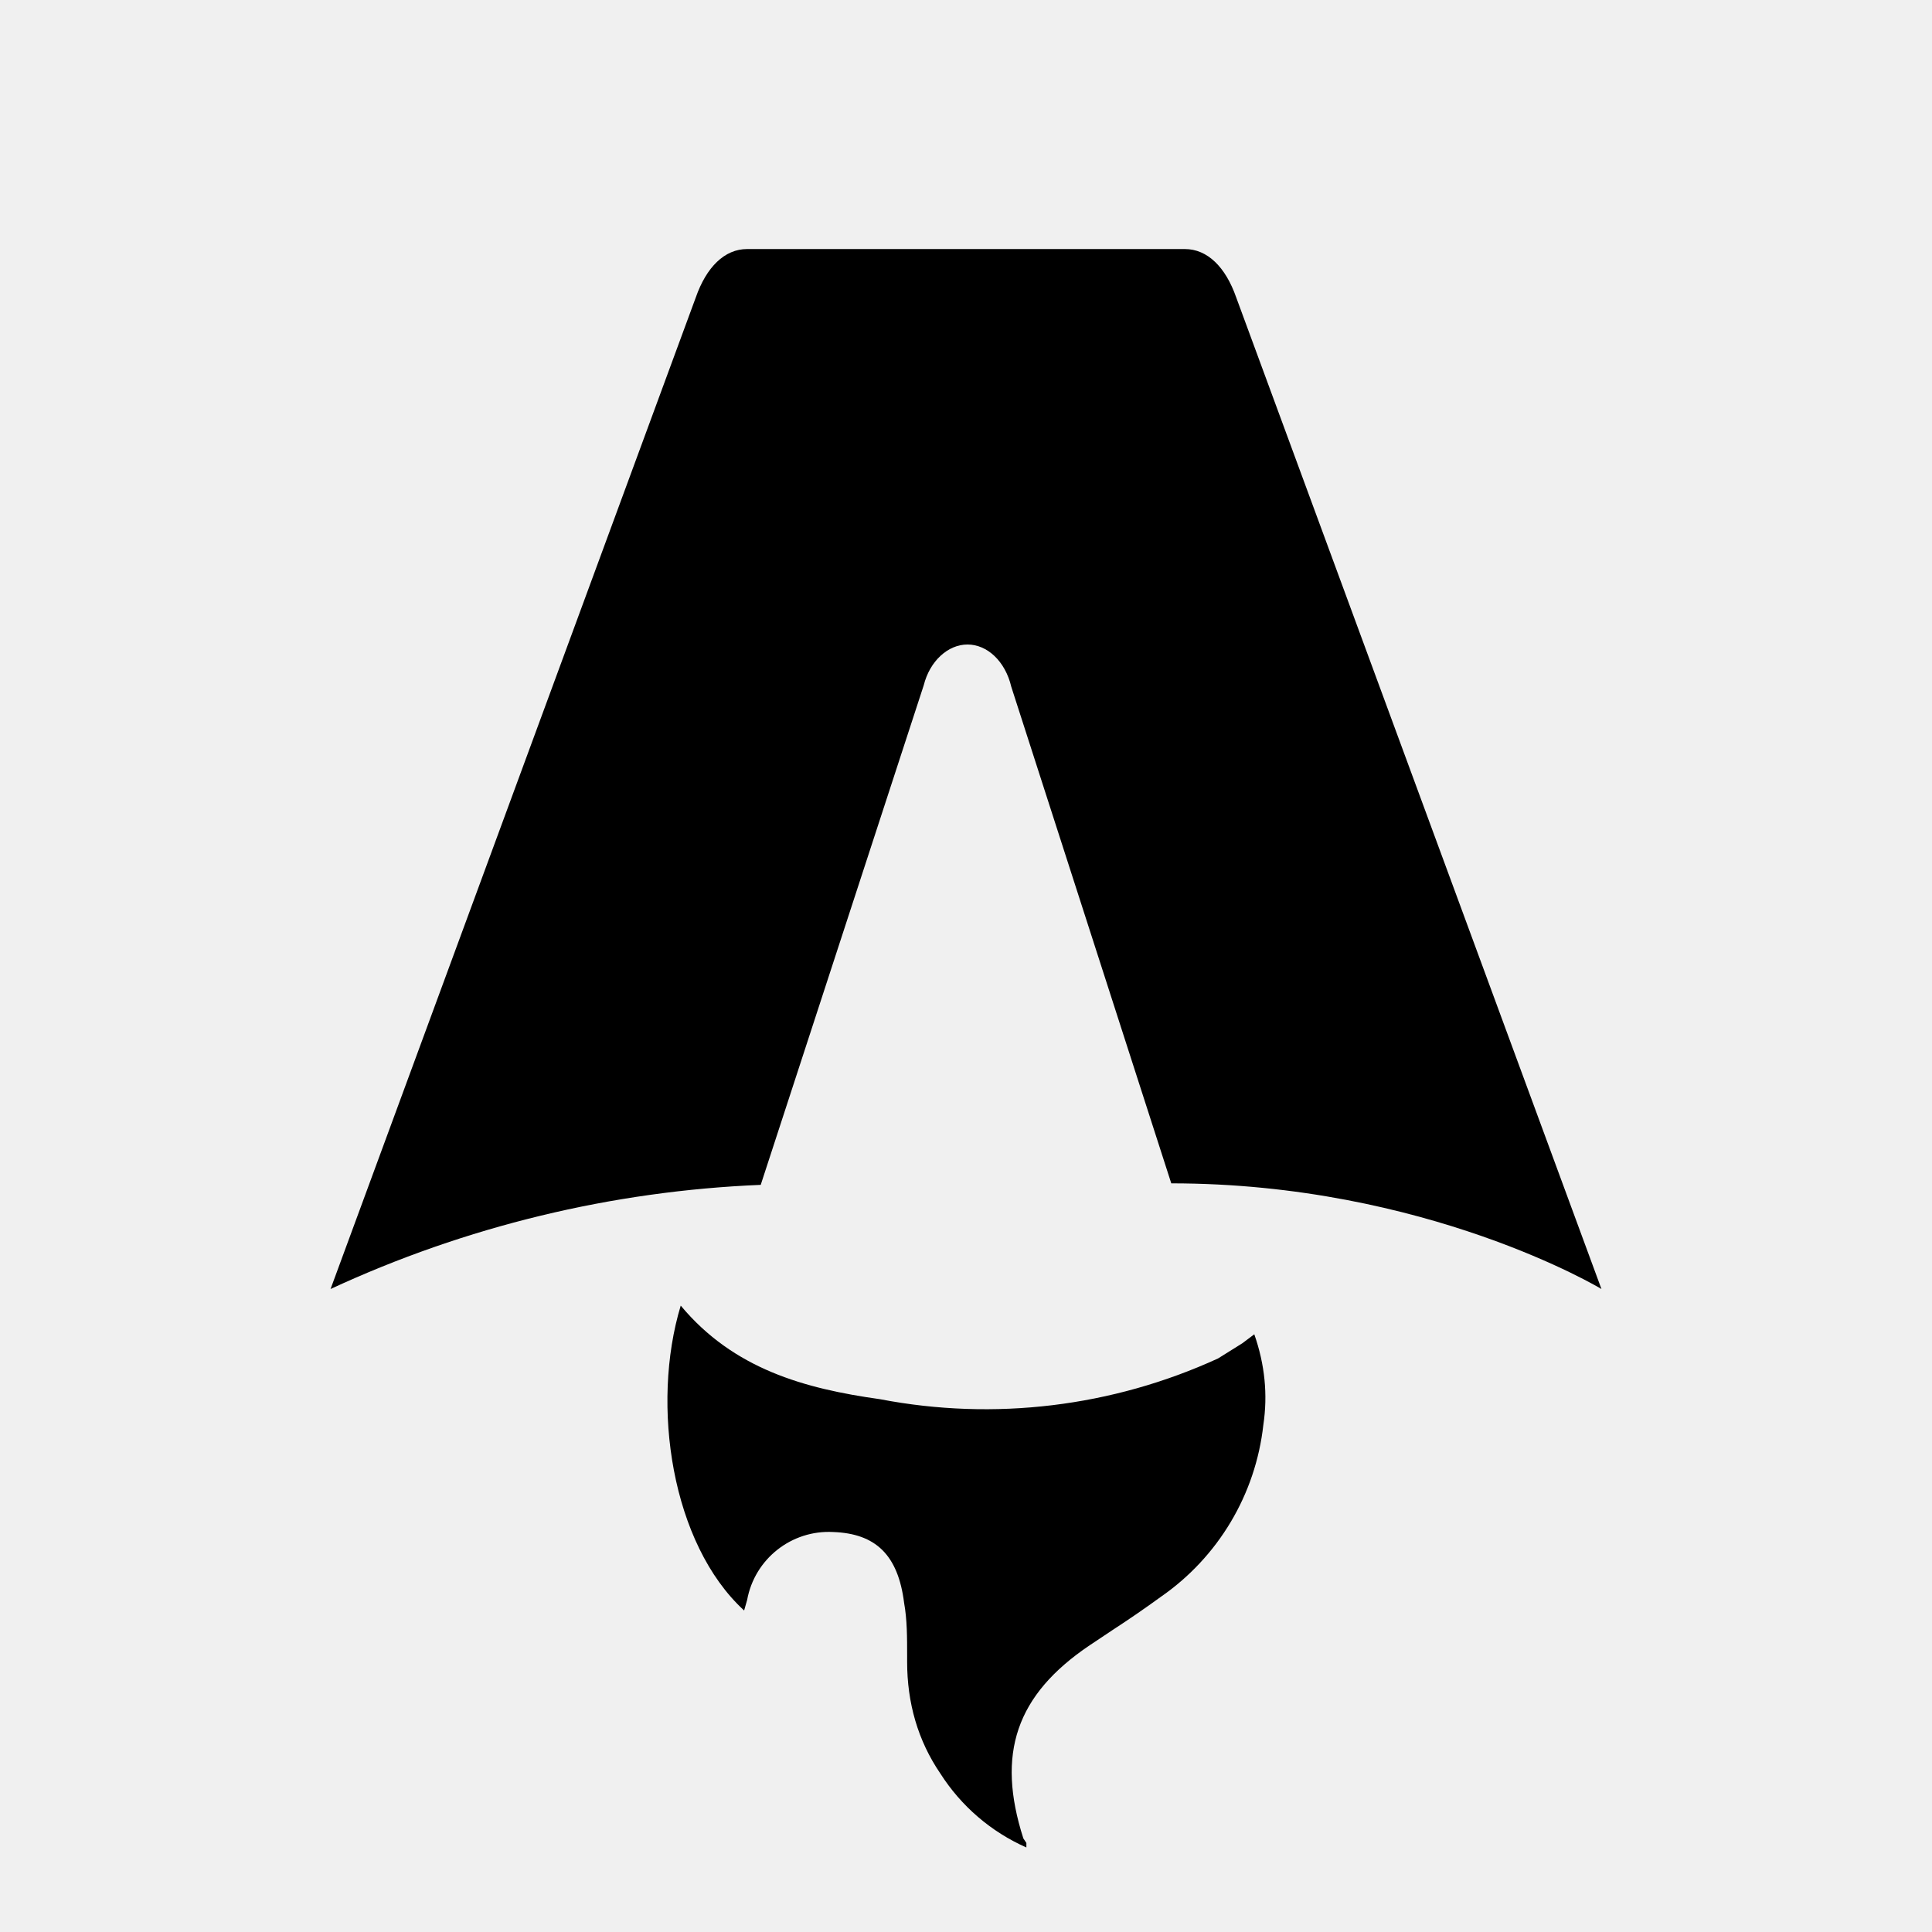
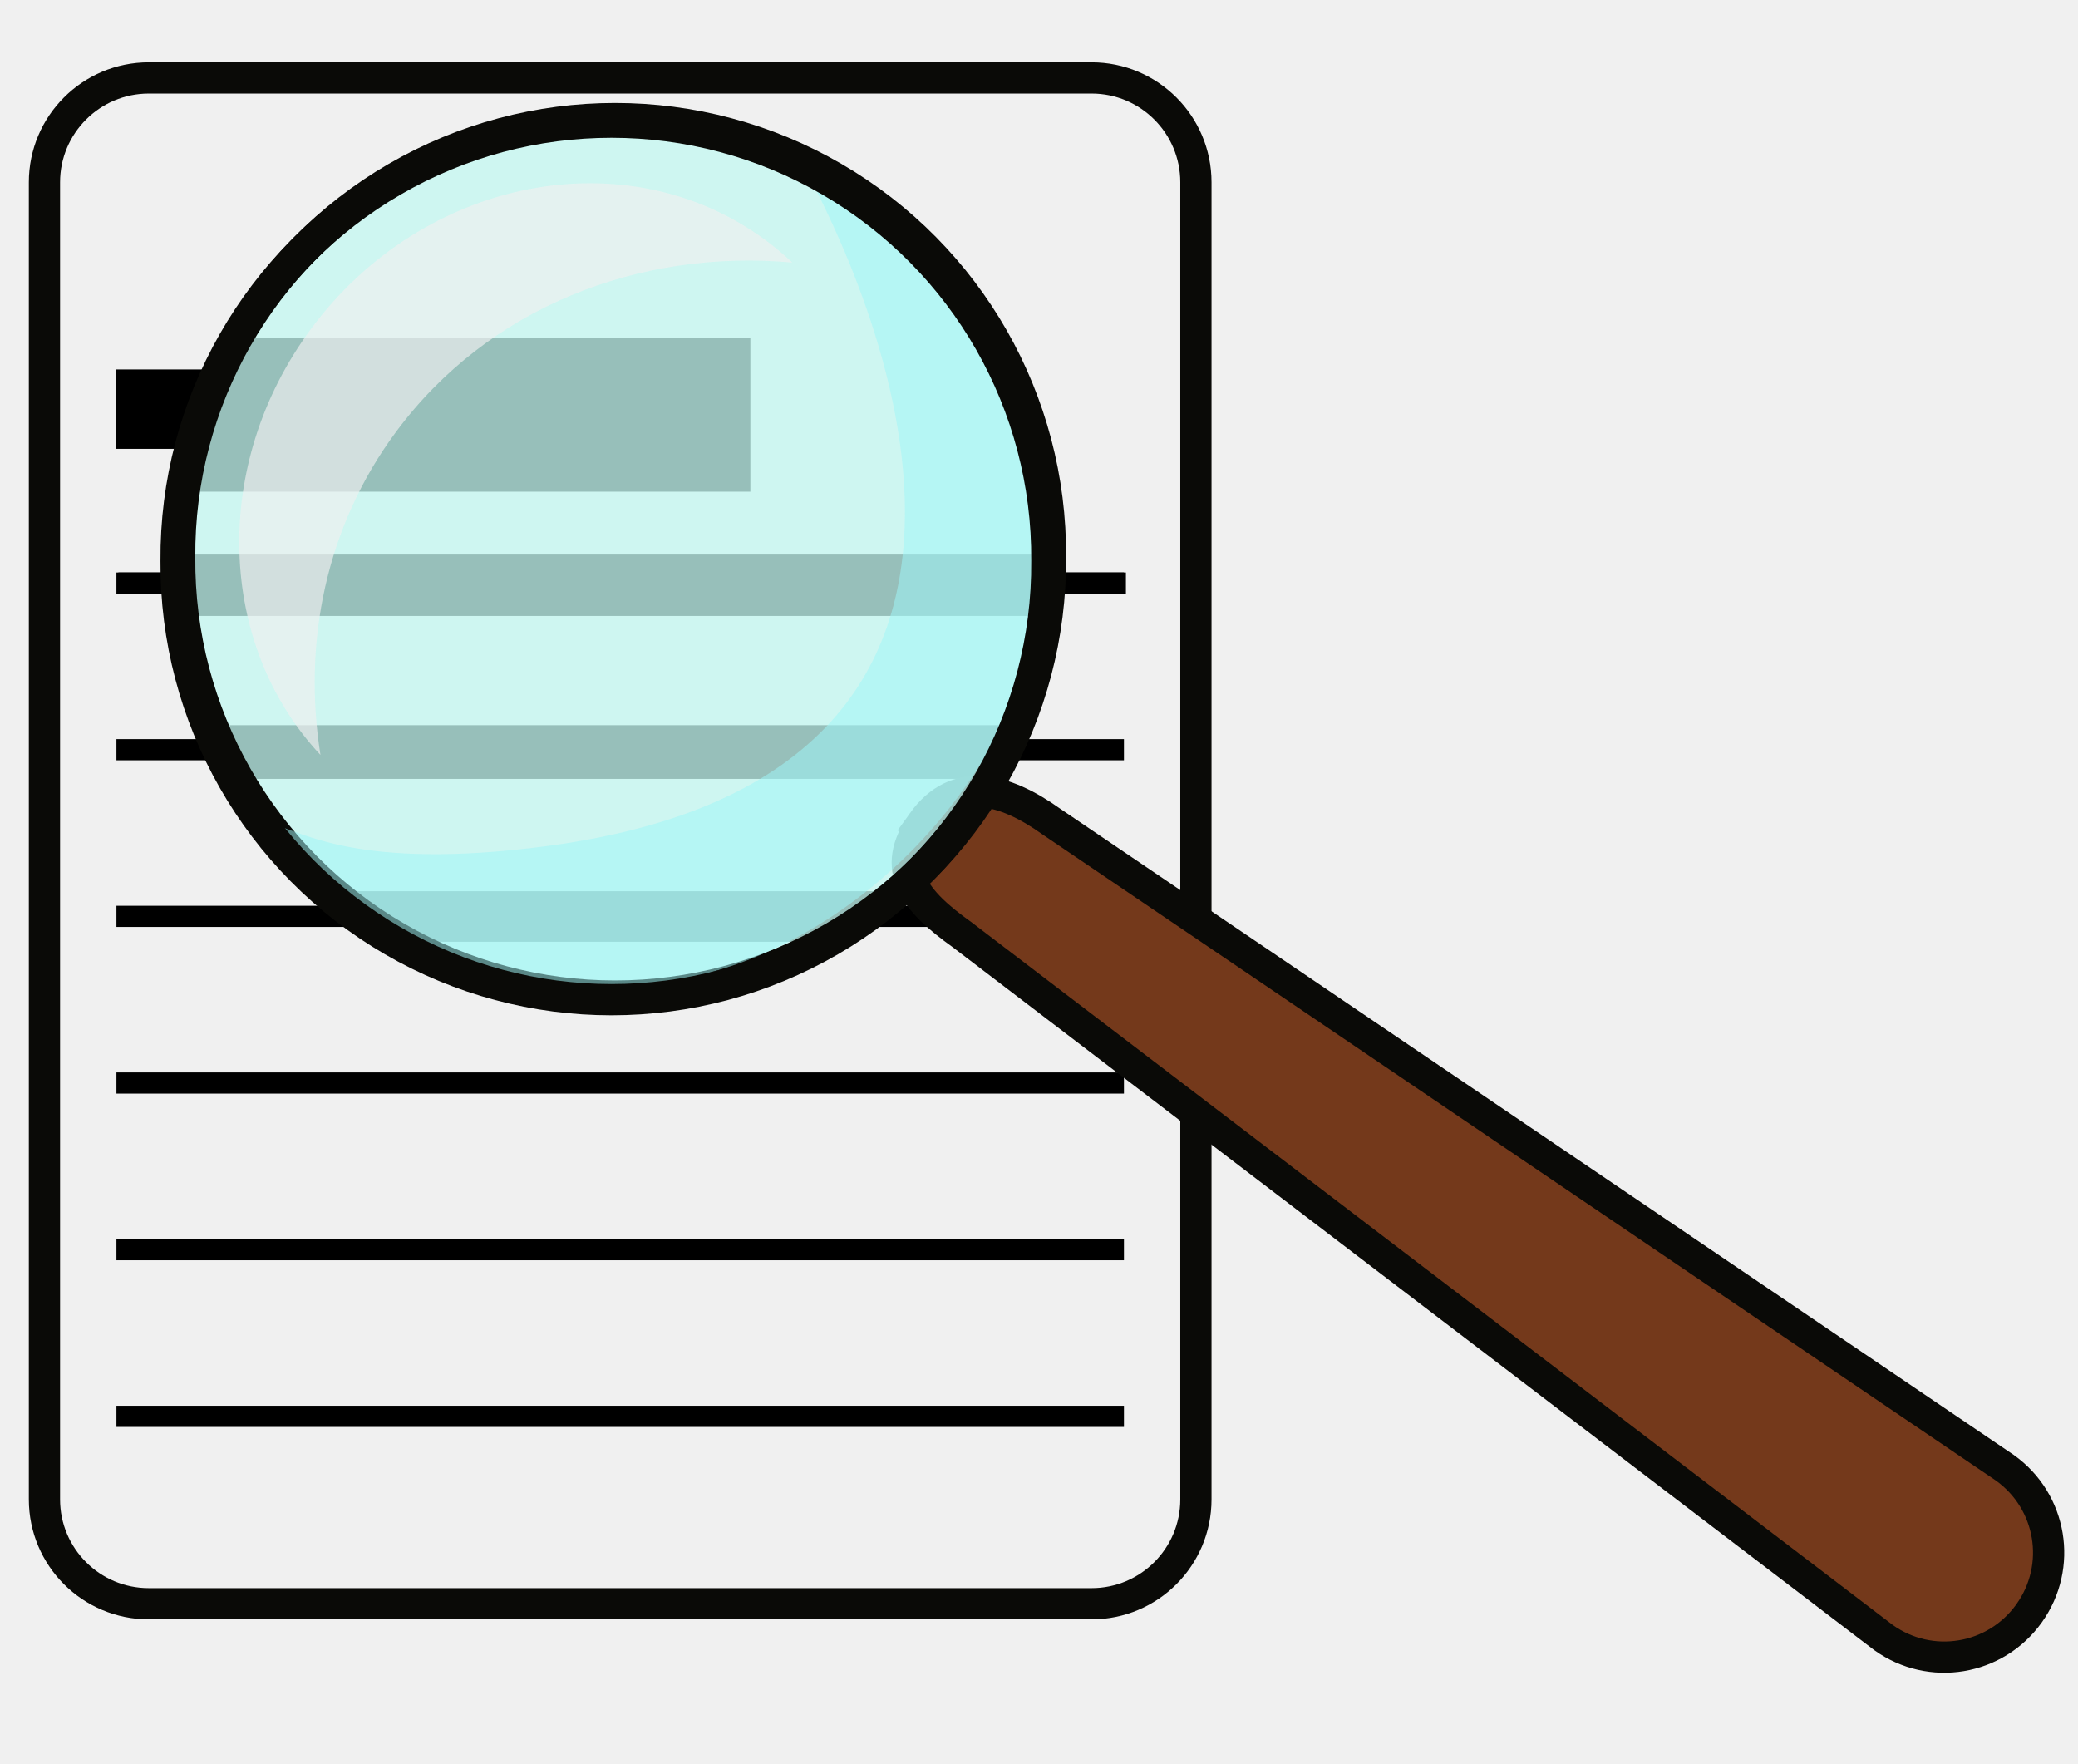
- <svg xmlns="http://www.w3.org/2000/svg" fill="none" viewBox="0 0 128 128">
-   <path d="M50.4 78.5a75.1 75.1 0 0 0-28.5 6.9l24.2-65.7c.7-2 1.9-3.2 3.4-3.2h29c1.5 0 2.7 1.2 3.4 3.2l24.2 65.7s-11.6-7-28.5-7L67 45.5c-.4-1.7-1.6-2.8-2.9-2.8-1.3 0-2.5 1.1-2.9 2.7L50.4 78.5Zm-1.1 28.2Zm-4.2-20.2c-2 6.6-.6 15.8 4.2 20.2a17.5 17.5 0 0 1 .2-.7 5.5 5.5 0 0 1 5.7-4.5c2.8.1 4.3 1.5 4.7 4.7.2 1.1.2 2.3.2 3.5v.4c0 2.7.7 5.2 2.2 7.4a13 13 0 0 0 5.7 4.9v-.3l-.2-.3c-1.8-5.6-.5-9.5 4.4-12.8l1.5-1a73 73 0 0 0 3.2-2.2 16 16 0 0 0 6.8-11.4c.3-2 .1-4-.6-6l-.8.6-1.6 1a37 37 0 0 1-22.4 2.7c-5-.7-9.7-2-13.2-6.2Z" />
-   <style>
-         path { fill: #000; }
-         @media (prefers-color-scheme: dark) {
-             path { fill: #FFF; }
-         }
-     </style>
+ <svg xmlns="http://www.w3.org/2000/svg" xmlns:xlink="http://www.w3.org/1999/xlink" viewBox="0 0 825 700">
+   <g transform="translate(-70.772 -210.11)">
+     <path id="b" d="m117.78 441.57h400" fill="none" stroke="#000" stroke-width="8.401" />
+     <use id="a" width="744.094" height="1052.362" xlink:href="#b" />
+     <use width="744.094" height="1052.362" xlink:href="#a" />
+     <path d="m129.85 241.04h374.29a41.429 41.429 0 0 1 41.429 41.429v522.86a41.429 41.429 0 0 1-41.429 41.429h-374.29a41.429 41.429 0 0 1-41.429-41.429v-522.86a41.429 41.429 0 0 1 41.429-41.429" fill="#f0f0f0" fill-rule="evenodd" stroke="#0a0a07" stroke-linecap="round" stroke-width="12.4" />
+     <path d="m116.89 372.53h220.75" fill="none" stroke="#000" stroke-width="31.523" />
+     <path d="m117 640.04h400" fill="none" stroke="#000" stroke-width="8.401" />
+     <use transform="translate(-.78533 -7.6294e-6)" width="744.094" height="1052.362" xlink:href="#a" />
+     <path d="m117 507.72h400" fill="none" stroke="#000" stroke-width="8.401" />
+     <path d="m117 573.88h400" fill="none" stroke="#000" stroke-width="8.401" />
+     <path d="m117 706.2h400" fill="none" stroke="#000" stroke-width="8.401" />
+     <path d="m117 772.36h400" fill="none" stroke="#000" stroke-width="8.401" />
+     <use width="744.094" height="1052.362" xlink:href="#b" />
+     <path d="m165.9 344.34-24.861 60.96h227.64c7.7e-4 0 0.001-60.96 0-60.96h-202.78z" fill-rule="evenodd" />
+     <path d="m146.22 430.25v24.371h340v-24.371h-340z" fill-rule="evenodd" />
+     <path d="m161.71 508.65h307.14" fill="none" stroke="#000" stroke-width="21.318" />
+     <path d="m205.72 563.9 24.286 20.085h169.99c4.59 0 23.161-20.085 18.571-20.085h-212.84z" fill-rule="evenodd" />
+     <path d="m437.03 536.57c13.346-18.672 32.477-13.663 51.149-0.317l378.56 256.52c18.672 13.346 22.961 39.122 9.615 57.794s-39.122 22.961-57.794 9.615l-365.93-279.1c-18.672-13.346-28.943-25.838-15.597-44.511z" fill="#74391b" fill-rule="evenodd" stroke="#0a0a07" stroke-linecap="round" stroke-width="12.4" />
+     <path transform="translate(-95.038 -151.01)" d="m582.86 582.36a172.86 172.86 0 1 1-345.71 0 172.86 172.86 0 1 1 345.71 0z" fill="#c4f7f1" fill-opacity=".772" fill-rule="evenodd" stroke="#0a0a07" stroke-linecap="round" stroke-width="12.4" />
+     <path d="m389.12 274.86c13.858 25.106 128.75 240.41-100.97 271.08-76.365 10.195-98.736-6.638-107.83-7.999 28.336 41.888 84.702 63.393 135.43 63.393 85.699 0 172.37-85.901 172.37-181.2 0-69.545-45.683-117.93-99.004-145.27z" fill="#a0f7f9" fill-opacity=".532" fill-rule="evenodd" />
+     <path transform="translate(-96.467 -149.58)" d="m582.86 582.36a172.86 172.86 0 1 1-345.71 0 172.86 172.86 0 1 1 345.71 0z" fill="none" stroke="#0a0a07" stroke-linecap="round" stroke-width="12.4" />
+     <path d="m198 509.8c-7.096-44.627 2.12-90.55 29.906-128.13 36.674-49.607 96.627-72.818 157.4-67.341-3.294-3.105-6.786-6.066-10.505-8.815-55.167-40.785-136.08-24.989-180.62 35.25-39.941 54.025-36.981 125.44 3.82 169.04z" fill="#f0f0f0" fill-opacity=".661" fill-rule="evenodd" />
+   </g>
</svg>
